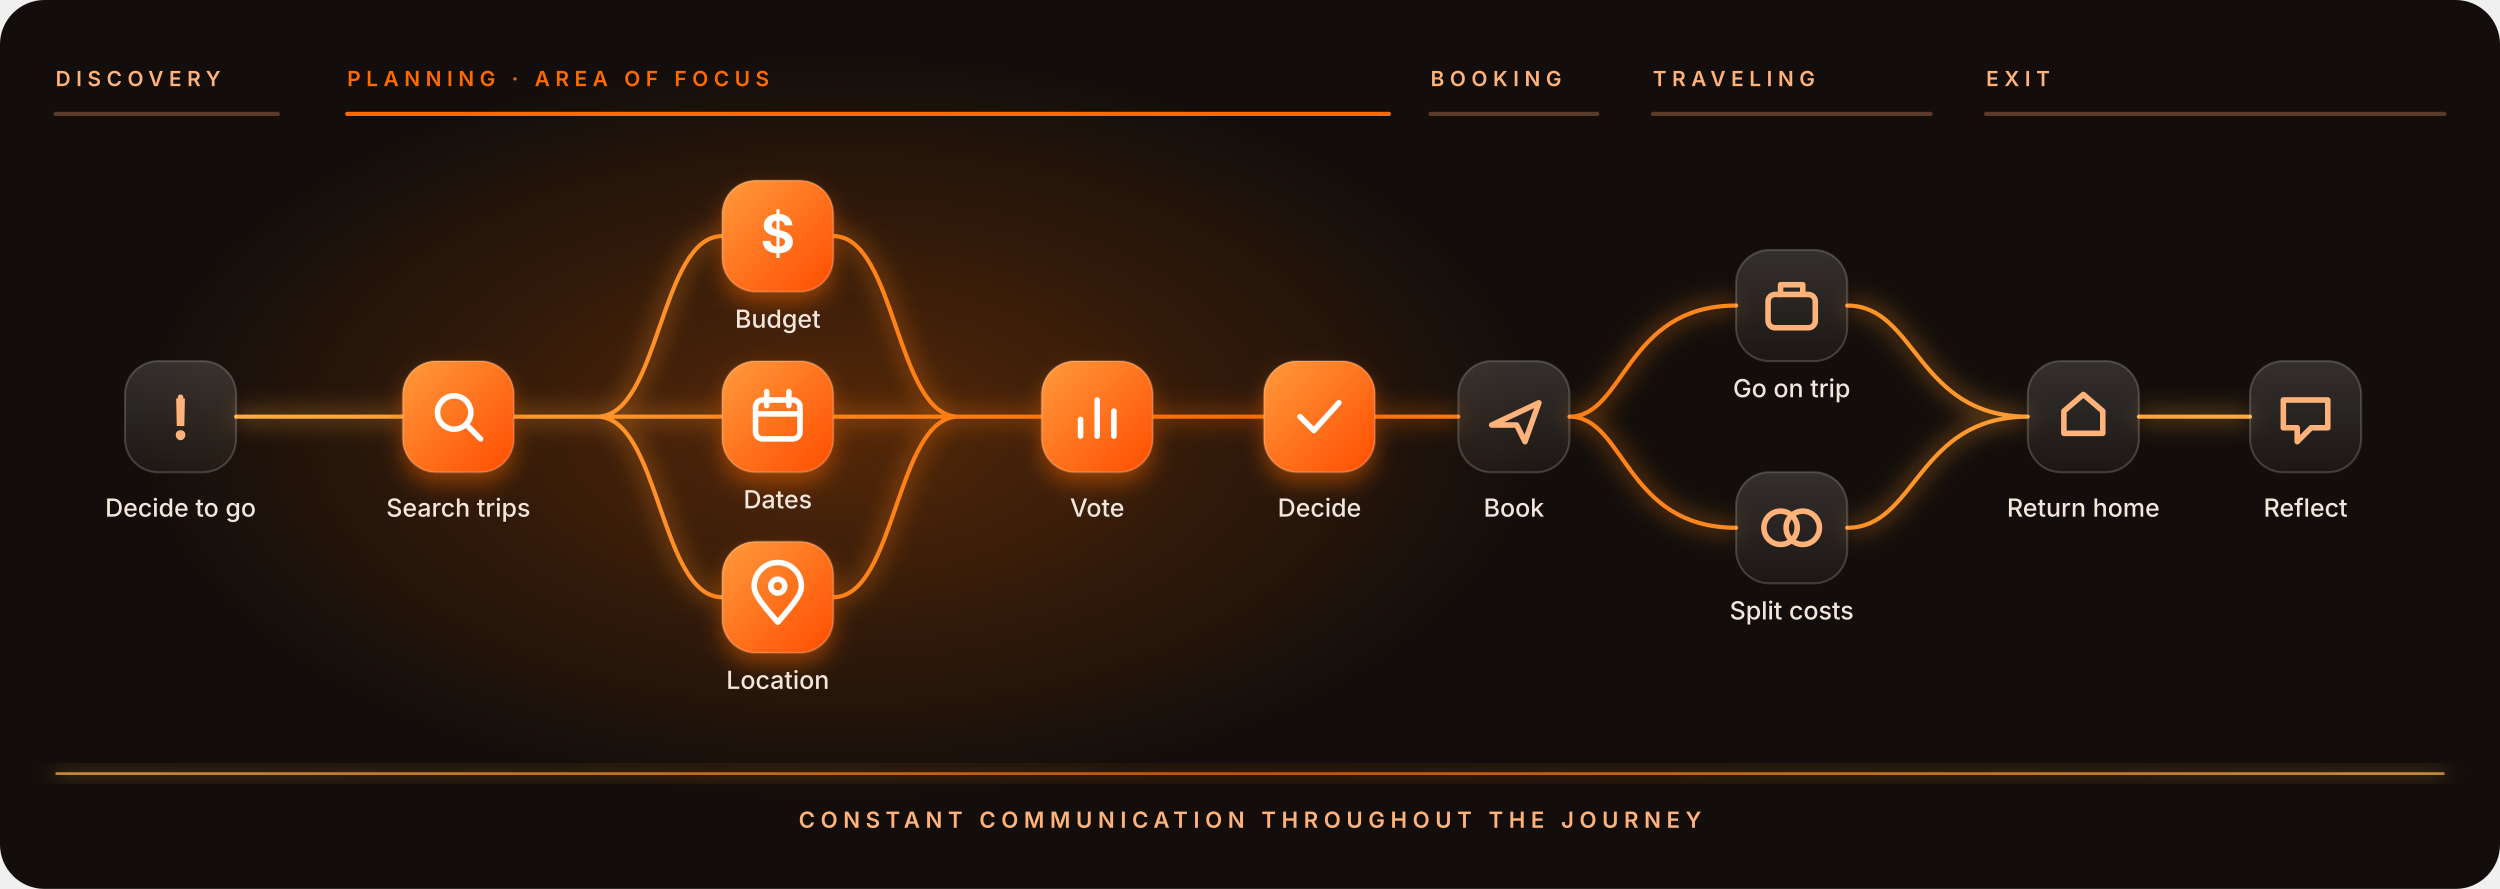
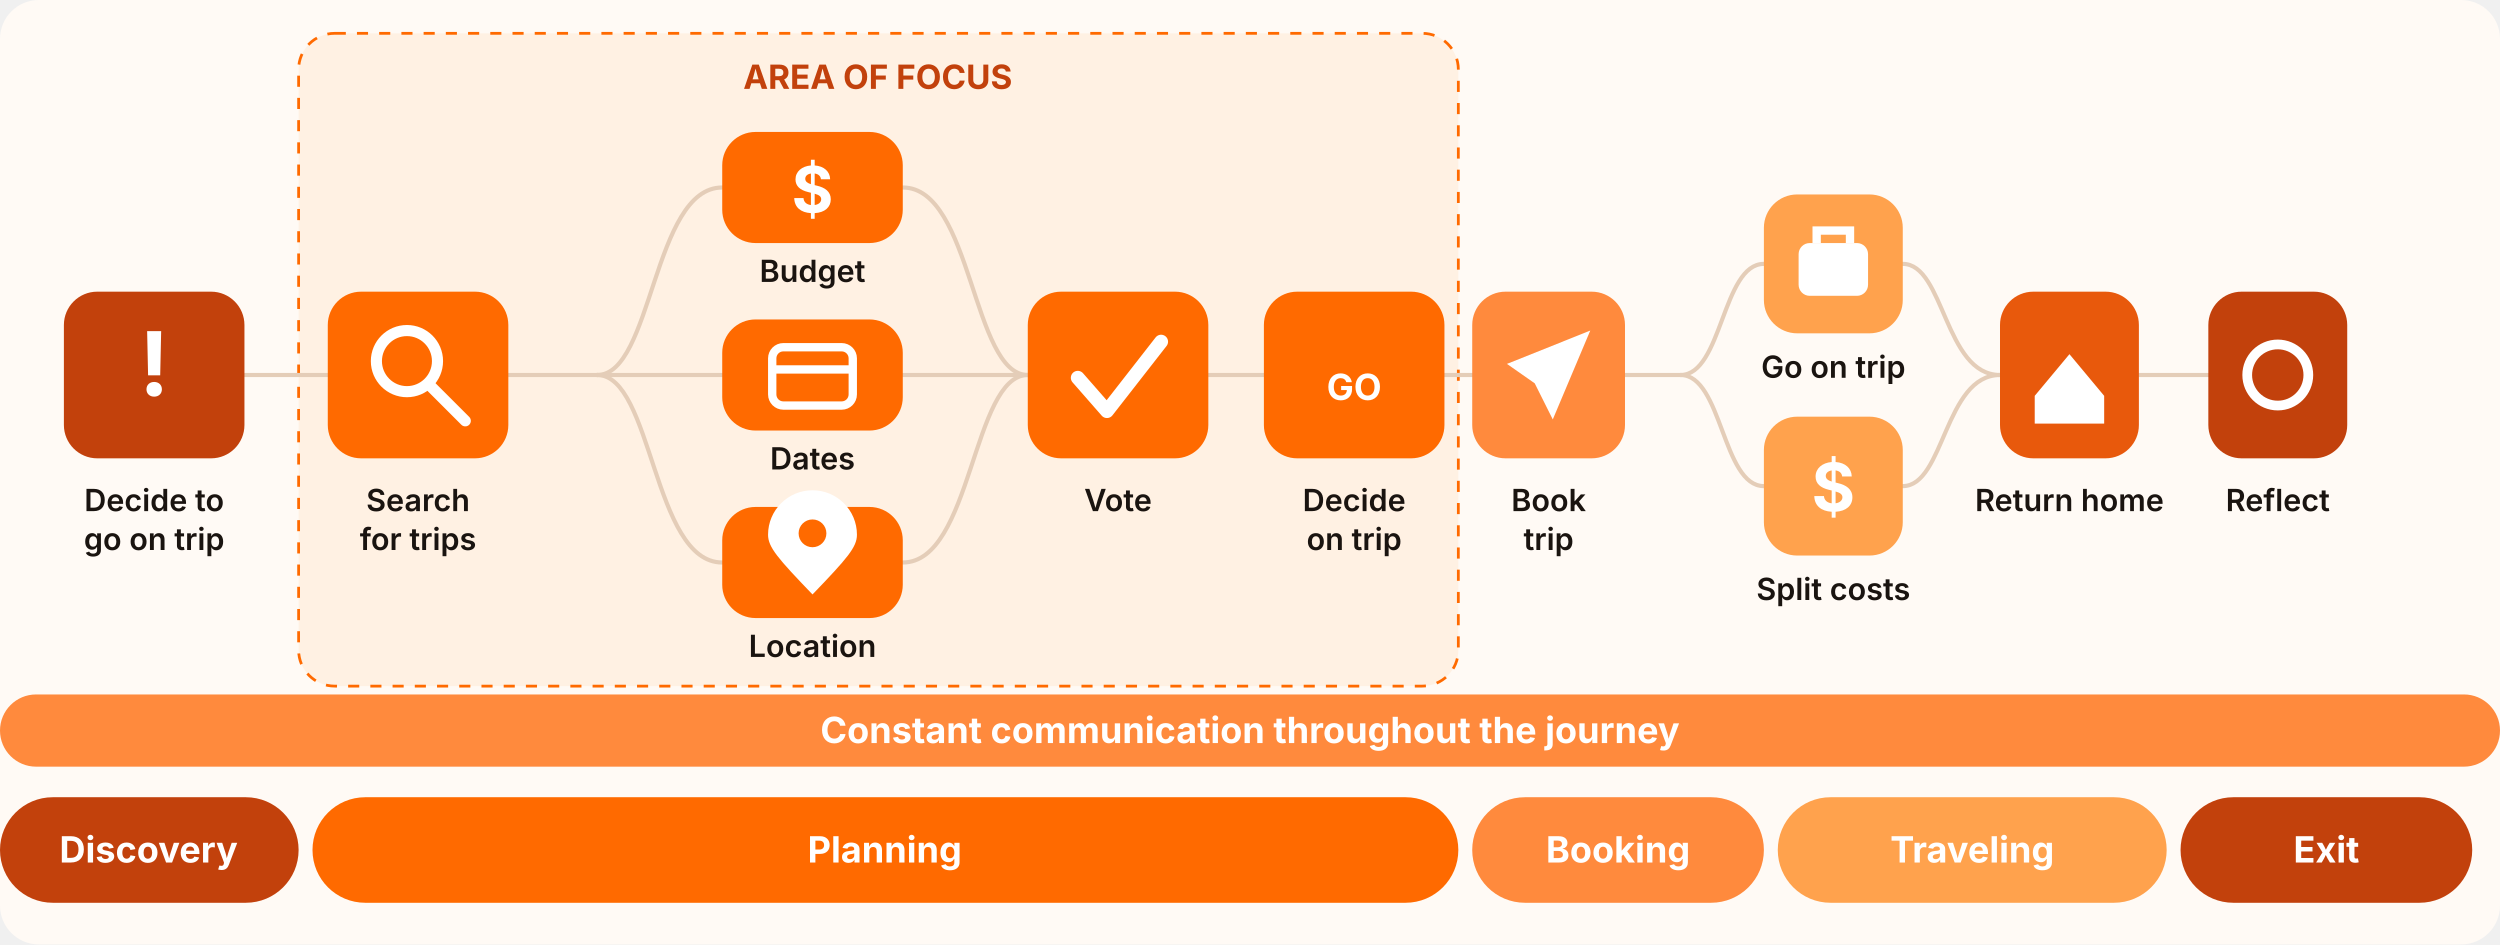
- <svg xmlns="http://www.w3.org/2000/svg" viewBox="0 0 1800 640" font-family="Poppins,Inter,Helvetica,Arial,sans-serif">
-   <defs>
-     <radialGradient id="glow" cx="45%" cy="48%" r="45%">
-       <stop offset="0" stop-color="#ff6a00" stop-opacity=".28" />
-       <stop offset="1" stop-color="#ff6a00" stop-opacity="0" />
-     </radialGradient>
-     <linearGradient id="flow" gradientUnits="userSpaceOnUse" x1="100" y1="0" x2="1700" y2="0">
-       <stop offset="0" stop-color="#ffb347" />
-       <stop offset=".5" stop-color="#ff6a00" />
-       <stop offset="1" stop-color="#ffb347" />
-     </linearGradient>
-     <linearGradient id="hot" x1="0" y1="0" x2="1" y2="1">
-       <stop offset="0" stop-color="#ff9a3c" />
-       <stop offset="1" stop-color="#ff4d00" />
-     </linearGradient>
-     <linearGradient id="glass" x1="0" y1="0" x2="0" y2="1">
-       <stop offset="0" stop-color="#fff" stop-opacity=".14" />
-       <stop offset="1" stop-color="#fff" stop-opacity=".04" />
-     </linearGradient>
-     <filter id="blur" x="-20%" y="-20%" width="140%" height="140%">
-       <feGaussianBlur stdDeviation="8" />
-     </filter>
-   </defs>
-   <rect width="1800" height="640" rx="32" fill="#130e0b" />
-   <ellipse cx="660" cy="320" rx="560" ry="300" fill="url(#glow)" />
-   <g font-size="15" font-weight="600" letter-spacing="4" fill="#ffb27a">
-     <text x="40" y="62">DISCOVERY</text>
-     <text x="250" y="62" fill="#ff6a00">PLANNING · AREA OF FOCUS</text>
-     <text x="1030" y="62">BOOKING</text>
-     <text x="1190" y="62">TRAVELING</text>
-     <text x="1430" y="62">EXIT</text>
+ <svg xmlns="http://www.w3.org/2000/svg" viewBox="0 0 1800 680" font-family="Poppins,Inter,Helvetica,Arial,sans-serif">
+   <rect width="1800" height="680" rx="28" fill="#fffaf5" />
+   <rect x="215" y="24" width="835" height="470" rx="26" fill="#fff1e3" stroke="#ff6a00" stroke-width="2" stroke-dasharray="8 8" />
+   <text x="632" y="64" text-anchor="middle" font-size="24" font-weight="700" fill="#c2410c">AREA OF FOCUS</text>
+   <g fill="none" stroke="#e4cdb8" stroke-width="3" stroke-linecap="round">
+     <path d="M176 270H236" />
+     <path d="M366 270H430" />
+     <path d="M430 270C470 270 470 135 520 135" />
+     <path d="M430 270H520" />
+     <path d="M430 270C470 270 470 405 520 405" />
+     <path d="M650 135C700 135 700 270 740 270" />
+     <path d="M650 270H740" />
+     <path d="M650 405C700 405 700 270 740 270" />
+     <path d="M870 270H910" />
+     <path d="M1040 270H1060" />
+     <path d="M1170 270H1210" />
+     <path d="M1210 270C1240 270 1240 190 1270 190" />
+     <path d="M1210 270C1240 270 1240 350 1270 350" />
+     <path d="M1370 190C1400 190 1400 270 1440 270" />
+     <path d="M1370 350C1400 350 1400 270 1440 270" />
+     <path d="M1540 270H1590" />
  </g>
-   <g stroke-width="3" stroke-linecap="round">
-     <path d="M40 82H200" stroke="#5a3a28" />
-     <path d="M250 82H1000" stroke="#ff6a00" />
-     <path d="M1030 82H1150" stroke="#5a3a28" />
-     <path d="M1190 82H1390" stroke="#5a3a28" />
-     <path d="M1430 82H1760" stroke="#5a3a28" />
+   <g>
+     <rect x="46" y="210" width="130" height="120" rx="24" fill="#c2410c" />
+     <text x="111" y="285" text-anchor="middle" font-size="64" font-weight="700" fill="#fff">!</text>
+     <rect x="236" y="210" width="130" height="120" rx="24" fill="#ff6a00" />
+     <circle cx="293" cy="260" r="22" fill="none" stroke="#fff" stroke-width="8" />
+     <path d="M310 278L335 303" stroke="#fff" stroke-width="8" stroke-linecap="round" />
+     <rect x="520" y="95" width="130" height="80" rx="24" fill="#ff6a00" />
+     <text x="585" y="153" text-anchor="middle" font-size="46" font-weight="700" fill="#fff">$</text>
+     <rect x="520" y="230" width="130" height="80" rx="24" fill="#ff6a00" />
+     <rect x="556" y="250" width="58" height="42" rx="8" fill="none" stroke="#fff" stroke-width="6" />
+     <path d="M556 266H614" stroke="#fff" stroke-width="6" />
+     <rect x="520" y="365" width="130" height="80" rx="24" fill="#ff6a00" />
+     <path d="M585 428C560 402 553 394 553 385A32 32 0 0 1 617 385C617 394 610 402 585 428Z" fill="#fff" />
+     <circle cx="585" cy="384" r="10" fill="#ff6a00" />
+     <rect x="740" y="210" width="130" height="120" rx="24" fill="#ff6a00" />
+     <path d="M776 272L797 296L836 246" fill="none" stroke="#fff" stroke-width="10" stroke-linecap="round" stroke-linejoin="round" />
+     <rect x="910" y="210" width="130" height="120" rx="24" fill="#ff6a00" />
+     <path d="M946 272L967 296L1006 246" fill="none" stroke="#fff" stroke-width="10" stroke-linecap="round" stroke-linejoin="round" opacity="0" />
+     <text x="975" y="288" text-anchor="middle" font-size="26" font-weight="700" fill="#fff">GO</text>
+     <rect x="1060" y="210" width="110" height="120" rx="24" fill="#ff8a3d" />
+     <path d="M1085 262L1145 238L1118 302L1105 276Z" fill="#fff" />
+     <rect x="1270" y="140" width="100" height="100" rx="24" fill="#ffa24d" />
+     <rect x="1295" y="175" width="50" height="38" rx="8" fill="#fff" />
+     <path d="M1308 175V166H1332V175" fill="none" stroke="#fff" stroke-width="6" />
+     <rect x="1270" y="300" width="100" height="100" rx="24" fill="#ffa24d" />
+     <text x="1320" y="368" text-anchor="middle" font-size="48" font-weight="700" fill="#fff">$</text>
+     <rect x="1440" y="210" width="100" height="120" rx="24" fill="#e8590c" />
+     <path d="M1465 285L1490 255L1515 285V305H1465Z" fill="#fff" />
+     <rect x="1590" y="210" width="100" height="120" rx="24" fill="#c2410c" />
+     <circle cx="1640" cy="270" r="22" fill="none" stroke="#fff" stroke-width="7" />
  </g>
-   <g fill="none" stroke="url(#flow)" stroke-width="3" stroke-linecap="round">
-     <path id="p" d="M170 300H290M370 300H430M430 300C475 300 475 170 520 170M430 300H520M430 300C475 300 475 430 520 430M600 170C645 170 645 300 690 300M600 300H690M600 430C645 430 645 300 690 300M690 300H750M830 300H910M990 300H1050M1130 300C1170 300 1170 220 1250 220M1130 300C1170 300 1170 380 1250 380M1330 220C1380 220 1380 300 1460 300M1330 380C1380 380 1380 300 1460 300M1540 300H1620" />
+   <g font-size="22" font-weight="600" fill="#1a1410" text-anchor="middle">
+     <text x="111" y="368">Decide to</text>
+     <text x="111" y="396">go on trip</text>
+     <text x="301" y="368">Search</text>
+     <text x="301" y="396">for trips</text>
+     <text x="585" y="203">Budget</text>
+     <text x="585" y="338">Dates</text>
+     <text x="585" y="473">Location</text>
+     <text x="805" y="368">Vote</text>
+     <text x="975" y="368">Decide</text>
+     <text x="975" y="396">on trip</text>
+     <text x="1115" y="368">Book</text>
+     <text x="1115" y="396">trip</text>
+     <text x="1320" y="272">Go on trip</text>
+     <text x="1320" y="432">Split costs</text>
+     <text x="1490" y="368">Return home</text>
+     <text x="1640" y="368">Reflect</text>
  </g>
-   <use href="#p" fill="none" stroke="url(#flow)" stroke-width="10" opacity=".35" filter="url(#blur)" />
-   <g stroke-width="1.5" stroke="#fff" stroke-opacity=".18" fill="url(#glass)">
-     <rect x="90" y="260" width="80" height="80" rx="24" />
-     <rect x="290" y="260" width="80" height="80" rx="24" fill="url(#hot)" stroke="none" />
-     <rect x="520" y="130" width="80" height="80" rx="24" fill="url(#hot)" stroke="none" />
-     <rect x="520" y="260" width="80" height="80" rx="24" fill="url(#hot)" stroke="none" />
-     <rect x="520" y="390" width="80" height="80" rx="24" fill="url(#hot)" stroke="none" />
-     <rect x="750" y="260" width="80" height="80" rx="24" fill="url(#hot)" stroke="none" />
-     <rect x="910" y="260" width="80" height="80" rx="24" fill="url(#hot)" stroke="none" />
-     <rect x="1050" y="260" width="80" height="80" rx="24" />
-     <rect x="1250" y="180" width="80" height="80" rx="24" />
-     <rect x="1250" y="340" width="80" height="80" rx="24" />
-     <rect x="1460" y="260" width="80" height="80" rx="24" />
-     <rect x="1620" y="260" width="80" height="80" rx="24" />
+   <rect x="0" y="500" width="1800" height="52" rx="26" fill="#ff8a3d" />
+   <text x="900" y="535" text-anchor="middle" font-size="26" font-weight="700" fill="#fff">Constant communication throughout the journey</text>
+   <g font-size="26" font-weight="700" fill="#fff" text-anchor="middle">
+     <rect x="0" y="574" width="215" height="76" rx="38" fill="#c2410c" />
+     <text x="107" y="621">Discovery</text>
+     <rect x="225" y="574" width="825" height="76" rx="38" fill="#ff6a00" />
+     <text x="637" y="621">Planning</text>
+     <rect x="1060" y="574" width="210" height="76" rx="38" fill="#ff8a3d" />
+     <text x="1165" y="621">Booking</text>
+     <rect x="1280" y="574" width="280" height="76" rx="38" fill="#ffa24d" />
+     <text x="1420" y="621">Traveling</text>
+     <rect x="1570" y="574" width="210" height="76" rx="38" fill="#c2410c" />
+     <text x="1675" y="621">Exit</text>
  </g>
-   <g fill="#ff6a00" opacity=".45" filter="url(#blur)">
-     <rect x="290" y="268" width="80" height="80" rx="24" />
-     <rect x="520" y="138" width="80" height="80" rx="24" />
-     <rect x="520" y="268" width="80" height="80" rx="24" />
-     <rect x="520" y="398" width="80" height="80" rx="24" />
-     <rect x="750" y="268" width="80" height="80" rx="24" />
-     <rect x="910" y="268" width="80" height="80" rx="24" />
-   </g>
-   <g stroke-width="1.5" stroke="#fff" stroke-opacity=".18">
-     <rect x="290" y="260" width="80" height="80" rx="24" fill="url(#hot)" />
-     <rect x="520" y="130" width="80" height="80" rx="24" fill="url(#hot)" />
-     <rect x="520" y="260" width="80" height="80" rx="24" fill="url(#hot)" />
-     <rect x="520" y="390" width="80" height="80" rx="24" fill="url(#hot)" />
-     <rect x="750" y="260" width="80" height="80" rx="24" fill="url(#hot)" />
-     <rect x="910" y="260" width="80" height="80" rx="24" fill="url(#hot)" />
-   </g>
-   <g fill="none" stroke-width="4" stroke-linecap="round" stroke-linejoin="round">
-     <g stroke="#ffb27a">
-       <g transform="translate(130 300)">
-         <path d="M0 -14V4" />
-         <circle cx="0" cy="14" r="1" />
-       </g>
-       <g transform="translate(1090 300)">
-         <path d="M-16 6L18 -10L8 18L2 6Z" />
-       </g>
-       <g transform="translate(1290 220)">
-         <rect x="-17" y="-8" width="34" height="24" rx="5" />
-         <path d="M-8 -8V-15H8V-8" />
-       </g>
-       <g transform="translate(1290 380)">
-         <circle cx="-8" cy="0" r="12" />
-         <circle cx="8" cy="0" r="12" />
-       </g>
-       <g transform="translate(1500 300)">
-         <path d="M-14 12V-4L0 -16L14 -4V12Z" />
-       </g>
-       <g transform="translate(1660 300)">
-         <path d="M-16 -12H16V8H4L-6 18V8H-16Z" />
-       </g>
-     </g>
-     <g stroke="#fff">
-       <g transform="translate(330 300)">
-         <circle cx="-3" cy="-3" r="12" />
-         <path d="M6 6L16 16" />
-       </g>
-       <g transform="translate(560 300)">
-         <rect x="-16" y="-12" width="32" height="28" rx="5" />
-         <path d="M-16 -2H16M-8 -18V-8M8 -18V-8" />
-       </g>
-       <g transform="translate(560 430)">
-         <path d="M0 18C-14 2 -17 -3 -17 -8A17 17 0 0 1 17 -8C17 -3 14 2 0 18Z" />
-         <circle cx="0" cy="-8" r="5" />
-       </g>
-       <g transform="translate(790 300)">
-         <path d="M-12 14V2M0 14V-12M12 14V-4" />
-       </g>
-       <g transform="translate(950 300)">
-         <path d="M-14 0L-4 10L14 -10" />
-       </g>
-     </g>
-   </g>
-   <g fill="#ffb27a" font-weight="700" text-anchor="middle">
-     <text x="130" y="316" font-size="40" fill="#ffb27a" stroke="none">!</text>
-   </g>
-   <text x="560" y="182" text-anchor="middle" font-size="38" font-weight="700" fill="#fff">$</text>
-   <g font-size="18" font-weight="500" fill="#f3e6dc" text-anchor="middle">
-     <text x="130" y="372">Decide to go</text>
-     <text x="330" y="372">Search trips</text>
-     <text x="560" y="236">Budget</text>
-     <text x="560" y="366">Dates</text>
-     <text x="560" y="496">Location</text>
-     <text x="790" y="372">Vote</text>
-     <text x="950" y="372">Decide</text>
-     <text x="1090" y="372">Book</text>
-     <text x="1290" y="286">Go on trip</text>
-     <text x="1290" y="446">Split costs</text>
-     <text x="1500" y="372">Return home</text>
-     <text x="1660" y="372">Reflect</text>
-   </g>
-   <rect x="40" y="556" width="1720" height="2" fill="url(#flow)" opacity=".7" />
-   <rect x="40" y="552" width="1720" height="10" fill="url(#flow)" opacity=".25" filter="url(#blur)" />
-   <text x="900" y="596" text-anchor="middle" font-size="16" font-weight="600" letter-spacing="4" fill="#ffb27a">CONSTANT COMMUNICATION THROUGHOUT THE JOURNEY</text>
</svg>
